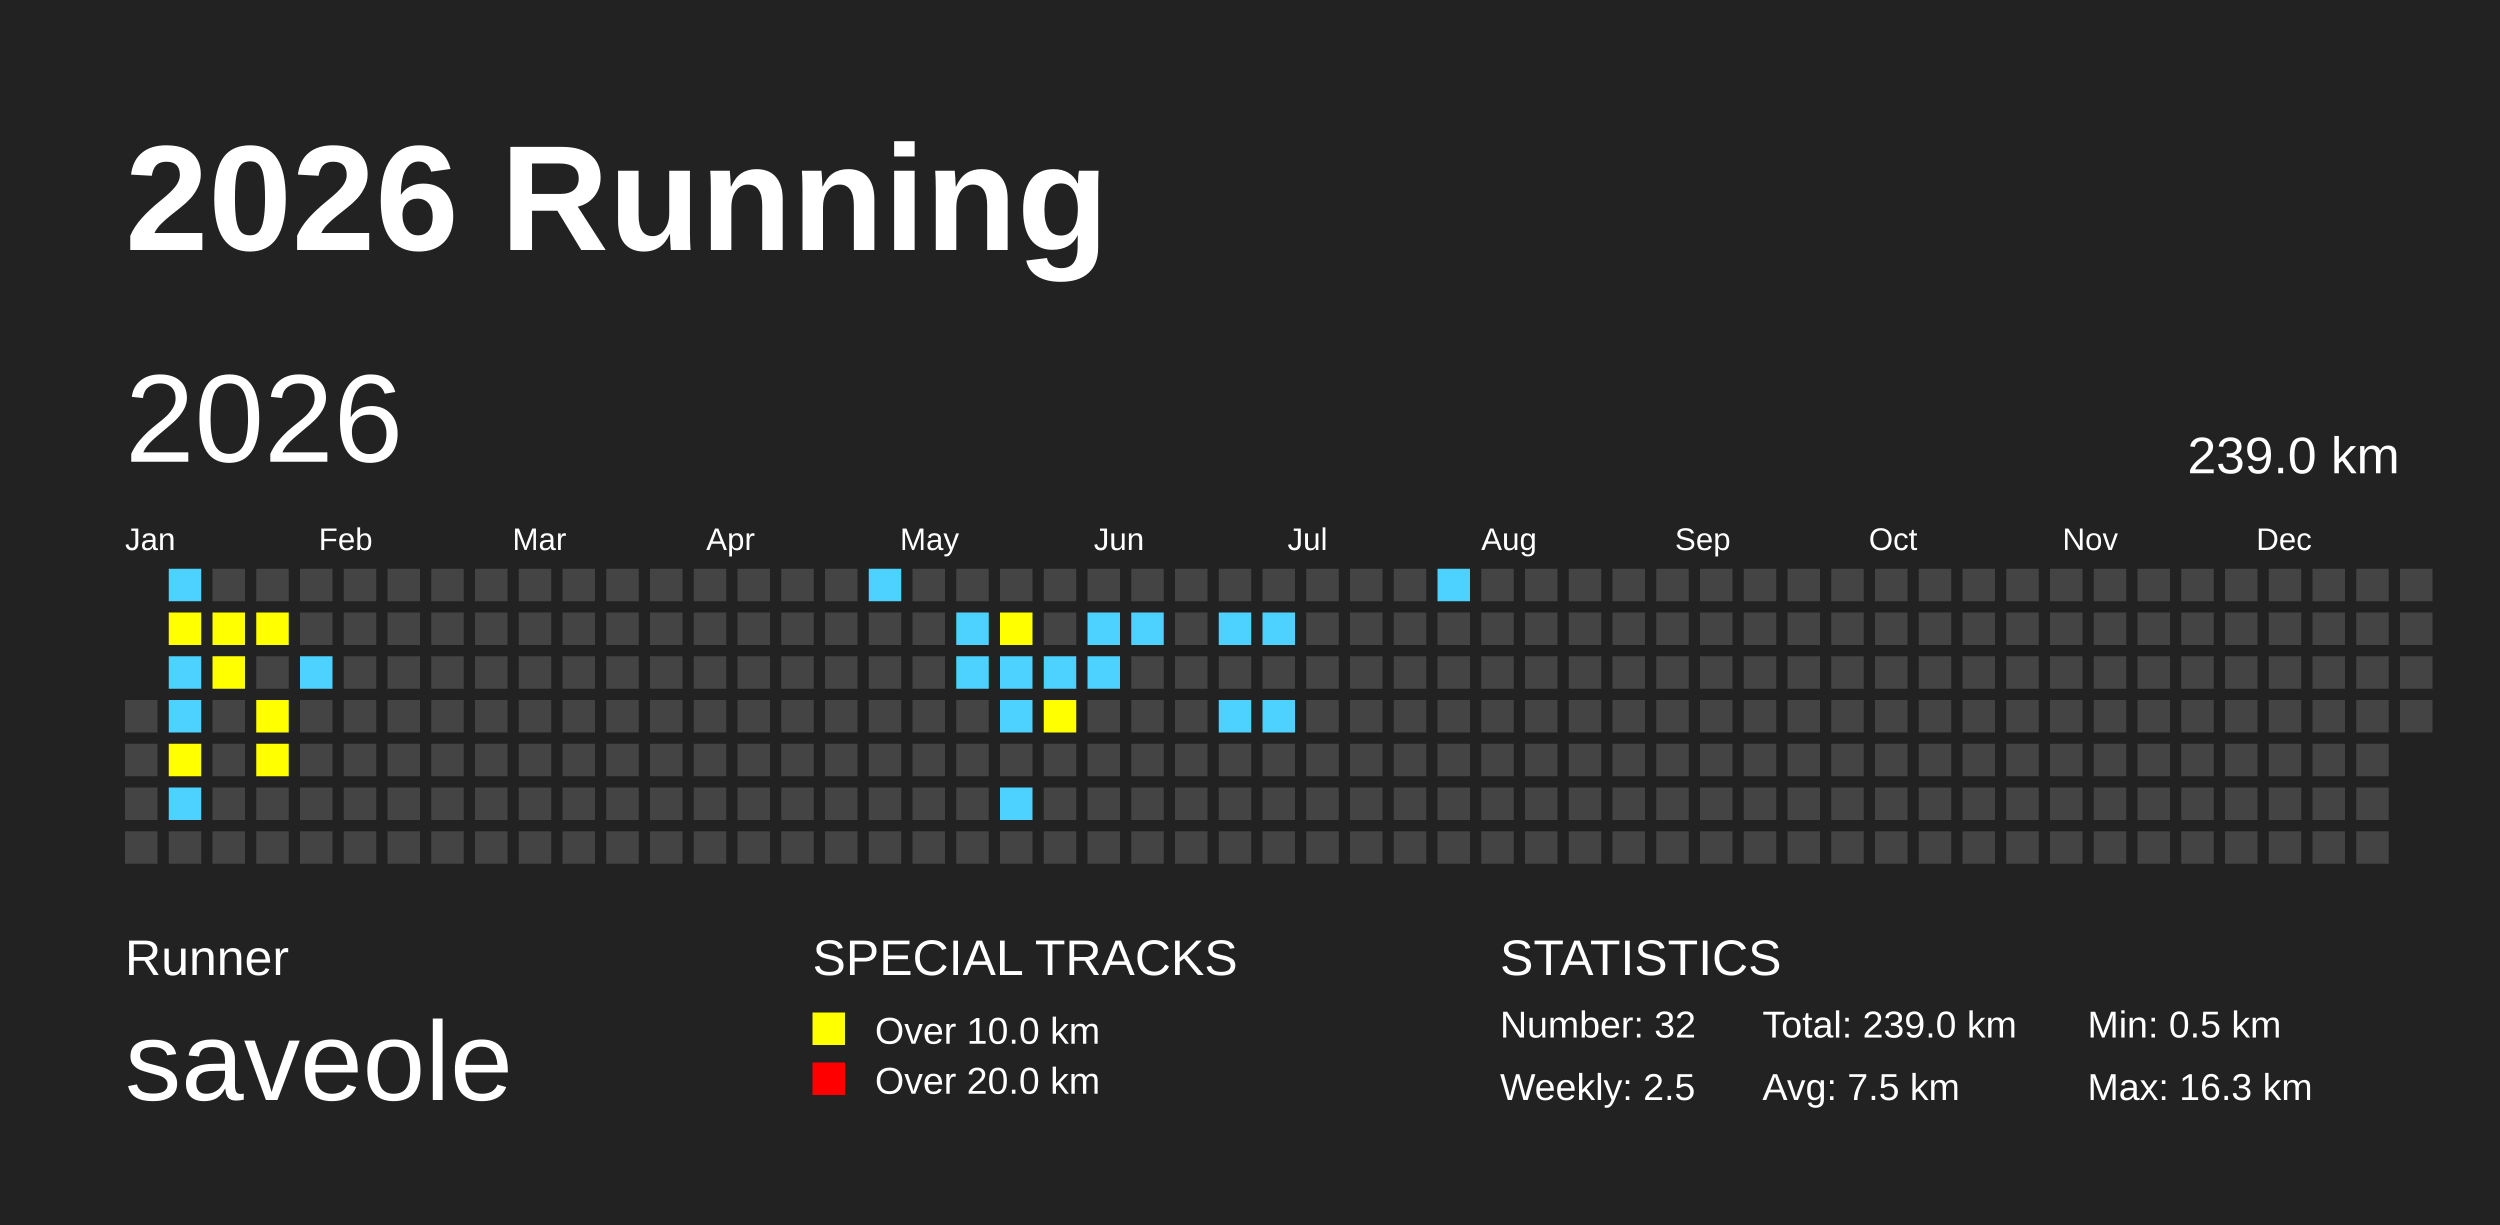
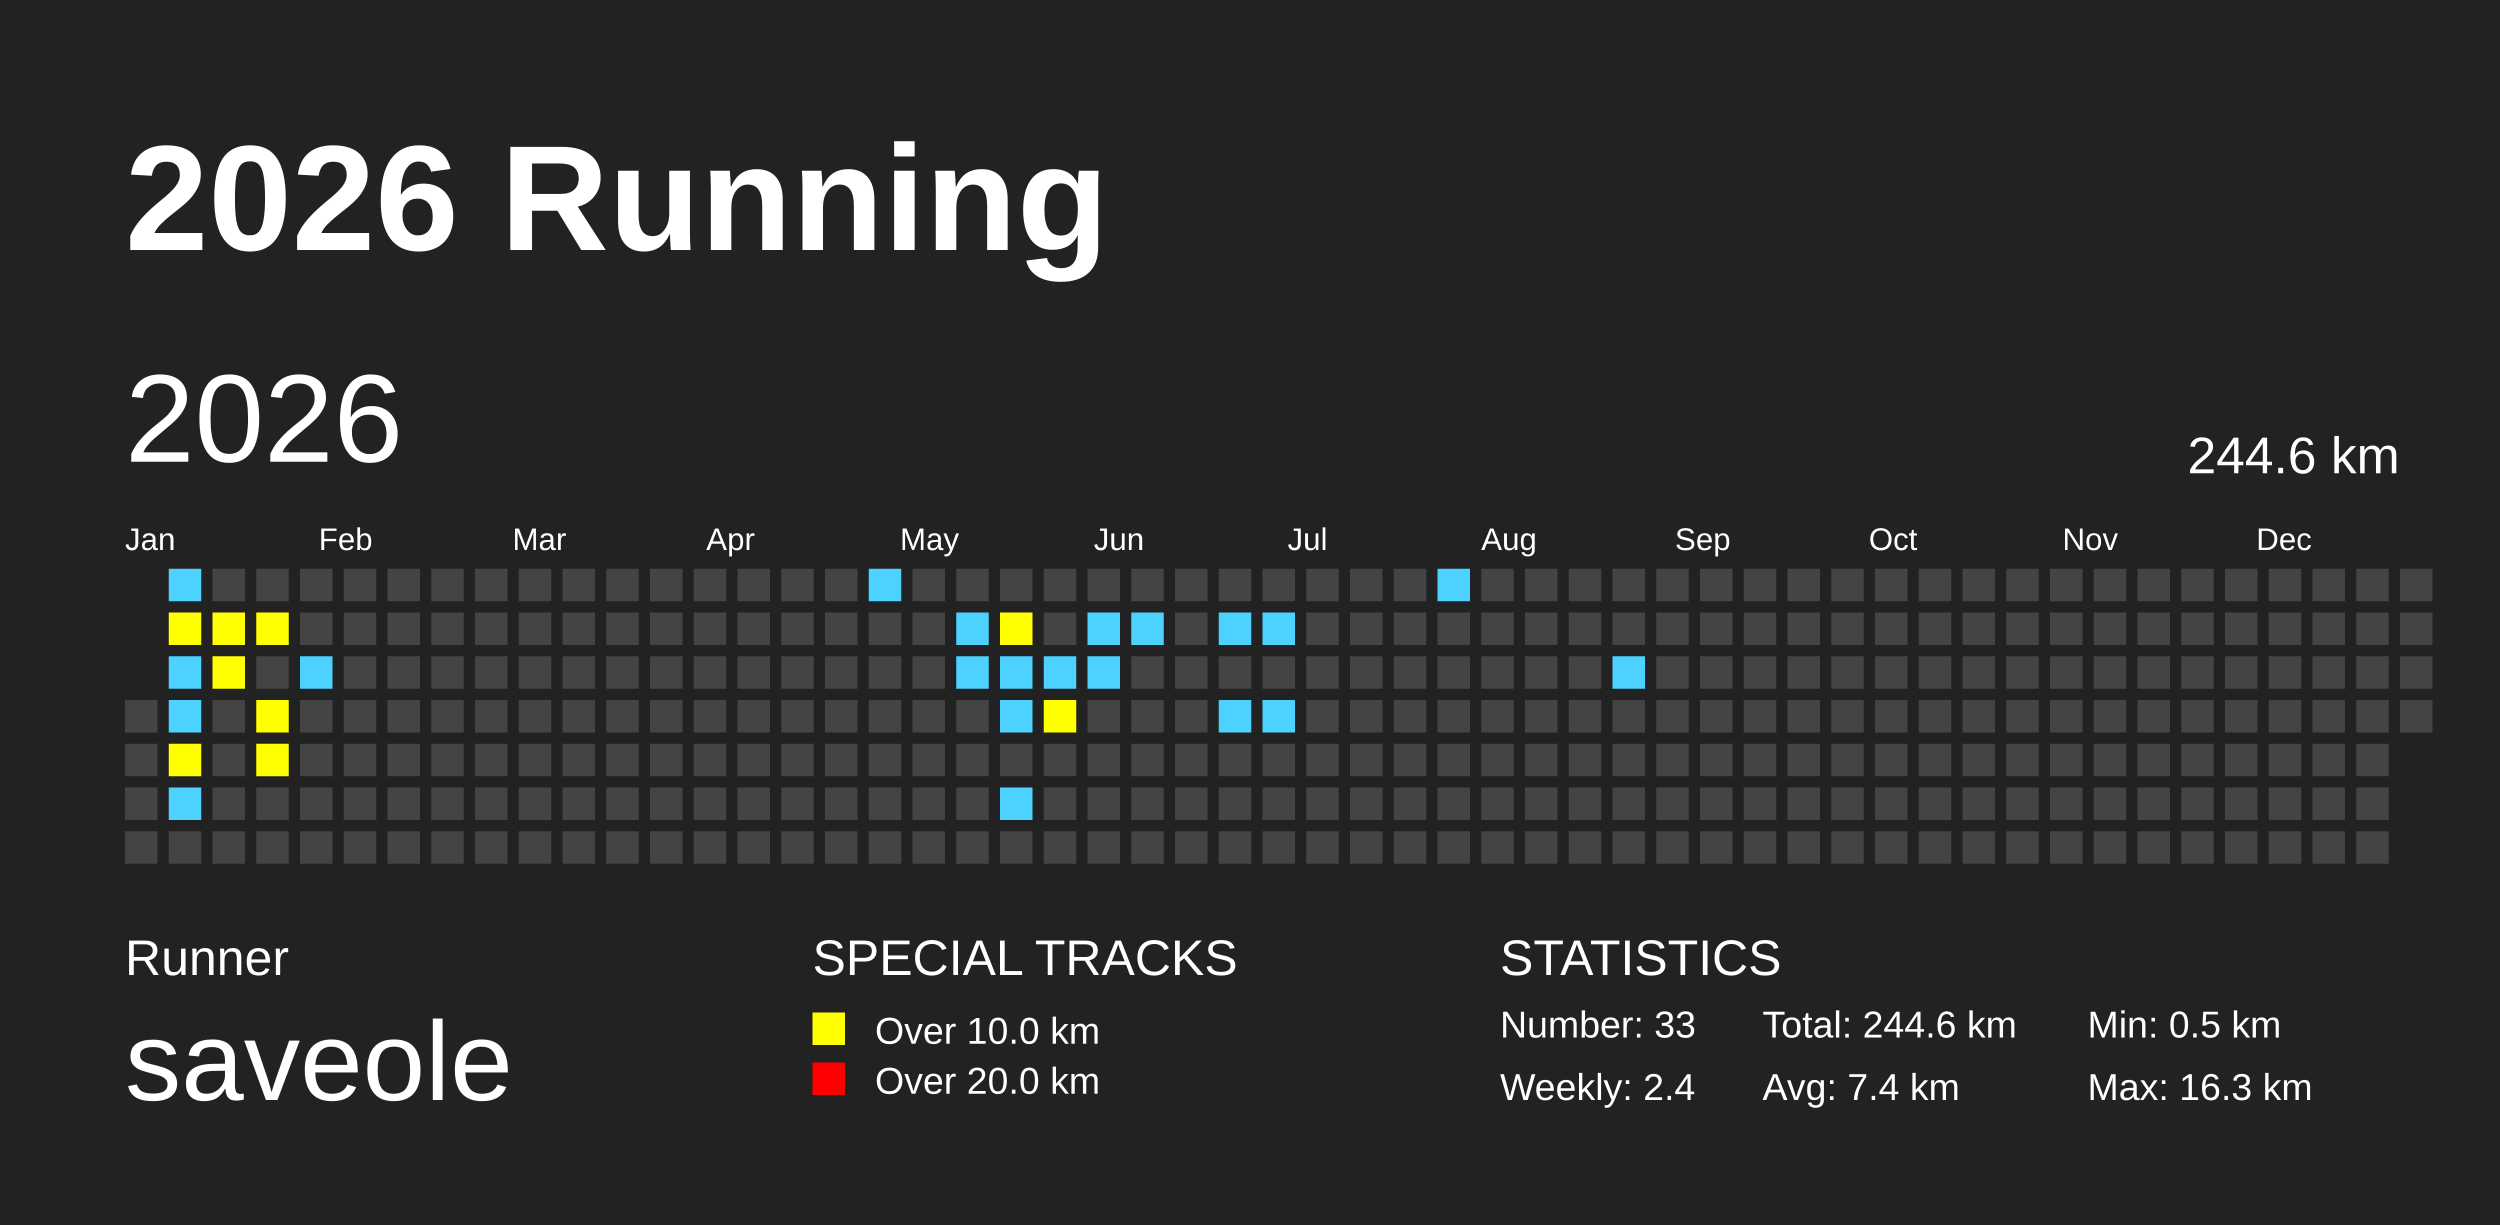
<svg xmlns="http://www.w3.org/2000/svg" baseProfile="full" height="98mm" version="1.1" viewBox="0,0,200,98" width="200mm">
  <defs />
  <rect fill="#222222" height="98" width="200" x="0" y="0" />
  <text fill="#FFFFFF" style="font-size:12px; font-family:Arial; font-weight:bold;" x="10" y="20">2026 Running</text>
  <text fill="#FFFFFF" style="font-size:4px; font-family:Arial" x="10" y="78">Runner</text>
  <text fill="#FFFFFF" style="font-size:9px; font-family:Arial" x="10" y="88">saveole</text>
  <text fill="#FFFFFF" style="font-size:4px; font-family:Arial" x="65" y="78">SPECIAL TRACKS</text>
  <rect fill="yellow" height="2.6" width="2.6" x="65" y="81" />
  <text fill="#FFFFFF" style="font-size:3px; font-family:Arial" x="70" y="83.5">Over 10.0 km</text>
  <rect fill="red" height="2.6" width="2.6" x="65" y="85" />
  <text fill="#FFFFFF" style="font-size:3px; font-family:Arial" x="70" y="87.5">Over 20.0 km</text>
  <text fill="#FFFFFF" style="font-size:4px; font-family:Arial" x="120" y="78">STATISTICS</text>
-   <text fill="#FFFFFF" style="font-size:3px; font-family:Arial" x="120" y="83">Number: 32</text>
-   <text fill="#FFFFFF" style="font-size:3px; font-family:Arial" x="120" y="88">Weekly: 2.5</text>
-   <text fill="#FFFFFF" style="font-size:3px; font-family:Arial" x="141" y="83">Total: 239.0 km</text>
-   <text fill="#FFFFFF" style="font-size:3px; font-family:Arial" x="141" y="88">Avg: 7.5 km</text>
+   <text fill="#FFFFFF" style="font-size:3px; font-family:Arial" x="120" y="83">Number: 33</text>
+   <text fill="#FFFFFF" style="font-size:3px; font-family:Arial" x="120" y="88">Weekly: 2.4</text>
+   <text fill="#FFFFFF" style="font-size:3px; font-family:Arial" x="141" y="83">Total: 244.6 km</text>
+   <text fill="#FFFFFF" style="font-size:3px; font-family:Arial" x="141" y="88">Avg: 7.4 km</text>
  <text fill="#FFFFFF" style="font-size:3px; font-family:Arial" x="167" y="83">Min: 0.5 km</text>
  <text fill="#FFFFFF" style="font-size:3px; font-family:Arial" x="167" y="88">Max: 16.3 km</text>
  <text dominant-baseline="hanging" fill="#FFFFFF" style="font-size:10.0px; font-family:Arial;" x="10" y="30">2026</text>
-   <text dominant-baseline="hanging" fill="#FFFFFF" style="font-size:4.125px; font-family:Arial;" x="175" y="35">239.0 km</text>
+   <text dominant-baseline="hanging" fill="#FFFFFF" style="font-size:4.125px; font-family:Arial;" x="175" y="35">244.6 km</text>
  <text fill="#FFFFFF" style="font-size:2.5px; font-family:Arial" x="10.0" y="44">Jan</text>
  <text fill="#FFFFFF" style="font-size:2.5px; font-family:Arial" x="25.5" y="44">Feb</text>
  <text fill="#FFFFFF" style="font-size:2.5px; font-family:Arial" x="41.0" y="44">Mar</text>
  <text fill="#FFFFFF" style="font-size:2.5px; font-family:Arial" x="56.5" y="44">Apr</text>
  <text fill="#FFFFFF" style="font-size:2.5px; font-family:Arial" x="72.0" y="44">May</text>
  <text fill="#FFFFFF" style="font-size:2.5px; font-family:Arial" x="87.5" y="44">Jun</text>
  <text fill="#FFFFFF" style="font-size:2.5px; font-family:Arial" x="103.0" y="44">Jul</text>
  <text fill="#FFFFFF" style="font-size:2.5px; font-family:Arial" x="118.5" y="44">Aug</text>
  <text fill="#FFFFFF" style="font-size:2.5px; font-family:Arial" x="134.0" y="44">Sep</text>
  <text fill="#FFFFFF" style="font-size:2.5px; font-family:Arial" x="149.5" y="44">Oct</text>
  <text fill="#FFFFFF" style="font-size:2.5px; font-family:Arial" x="165.0" y="44">Nov</text>
  <text fill="#FFFFFF" style="font-size:2.5px; font-family:Arial" x="180.5" y="44">Dec</text>
  <rect fill="#444444" height="2.6" width="2.6" x="10.0" y="56.0" />
  <rect fill="#444444" height="2.6" width="2.6" x="10.0" y="59.5" />
  <rect fill="#444444" height="2.6" width="2.6" x="10.0" y="63.0" />
  <rect fill="#444444" height="2.6" width="2.6" x="10.0" y="66.5" />
  <rect fill="#4DD2FF" height="2.6" width="2.6" x="13.5" y="45.5" />
  <rect fill="yellow" height="2.6" width="2.6" x="13.5" y="49.0" />
  <rect fill="#4DD2FF" height="2.6" width="2.6" x="13.5" y="52.5" />
  <rect fill="#4DD2FF" height="2.6" width="2.6" x="13.5" y="56.0" />
  <rect fill="yellow" height="2.6" width="2.6" x="13.5" y="59.5" />
  <rect fill="#4DD2FF" height="2.6" width="2.6" x="13.5" y="63.0" />
  <rect fill="#444444" height="2.6" width="2.6" x="13.5" y="66.5" />
  <rect fill="#444444" height="2.6" width="2.6" x="17.0" y="45.5" />
  <rect fill="yellow" height="2.6" width="2.6" x="17.0" y="49.0" />
  <rect fill="yellow" height="2.6" width="2.6" x="17.0" y="52.5" />
  <rect fill="#444444" height="2.6" width="2.6" x="17.0" y="56.0" />
  <rect fill="#444444" height="2.6" width="2.6" x="17.0" y="59.5" />
  <rect fill="#444444" height="2.6" width="2.6" x="17.0" y="63.0" />
  <rect fill="#444444" height="2.6" width="2.6" x="17.0" y="66.5" />
  <rect fill="#444444" height="2.6" width="2.6" x="20.5" y="45.5" />
  <rect fill="yellow" height="2.6" width="2.6" x="20.5" y="49.0" />
  <rect fill="#444444" height="2.6" width="2.6" x="20.5" y="52.5" />
  <rect fill="yellow" height="2.6" width="2.6" x="20.5" y="56.0" />
  <rect fill="yellow" height="2.6" width="2.6" x="20.5" y="59.5" />
  <rect fill="#444444" height="2.6" width="2.6" x="20.5" y="63.0" />
  <rect fill="#444444" height="2.6" width="2.6" x="20.5" y="66.5" />
  <rect fill="#444444" height="2.6" width="2.6" x="24.0" y="45.5" />
  <rect fill="#444444" height="2.6" width="2.6" x="24.0" y="49.0" />
  <rect fill="#4DD2FF" height="2.6" width="2.6" x="24.0" y="52.5" />
  <rect fill="#444444" height="2.6" width="2.6" x="24.0" y="56.0" />
  <rect fill="#444444" height="2.6" width="2.6" x="24.0" y="59.5" />
  <rect fill="#444444" height="2.6" width="2.6" x="24.0" y="63.0" />
  <rect fill="#444444" height="2.6" width="2.6" x="24.0" y="66.5" />
  <rect fill="#444444" height="2.6" width="2.6" x="27.5" y="45.5" />
  <rect fill="#444444" height="2.6" width="2.6" x="27.5" y="49.0" />
  <rect fill="#444444" height="2.6" width="2.6" x="27.5" y="52.5" />
  <rect fill="#444444" height="2.6" width="2.6" x="27.5" y="56.0" />
  <rect fill="#444444" height="2.6" width="2.6" x="27.5" y="59.5" />
  <rect fill="#444444" height="2.6" width="2.6" x="27.5" y="63.0" />
  <rect fill="#444444" height="2.6" width="2.6" x="27.5" y="66.5" />
  <rect fill="#444444" height="2.6" width="2.6" x="31.0" y="45.5" />
  <rect fill="#444444" height="2.6" width="2.6" x="31.0" y="49.0" />
  <rect fill="#444444" height="2.6" width="2.6" x="31.0" y="52.5" />
  <rect fill="#444444" height="2.6" width="2.6" x="31.0" y="56.0" />
  <rect fill="#444444" height="2.6" width="2.6" x="31.0" y="59.5" />
  <rect fill="#444444" height="2.6" width="2.6" x="31.0" y="63.0" />
  <rect fill="#444444" height="2.6" width="2.6" x="31.0" y="66.5" />
  <rect fill="#444444" height="2.6" width="2.6" x="34.5" y="45.5" />
  <rect fill="#444444" height="2.6" width="2.6" x="34.5" y="49.0" />
  <rect fill="#444444" height="2.6" width="2.6" x="34.5" y="52.5" />
  <rect fill="#444444" height="2.6" width="2.6" x="34.5" y="56.0" />
  <rect fill="#444444" height="2.6" width="2.6" x="34.5" y="59.5" />
  <rect fill="#444444" height="2.6" width="2.6" x="34.5" y="63.0" />
  <rect fill="#444444" height="2.6" width="2.6" x="34.5" y="66.5" />
  <rect fill="#444444" height="2.6" width="2.6" x="38.0" y="45.5" />
  <rect fill="#444444" height="2.6" width="2.6" x="38.0" y="49.0" />
  <rect fill="#444444" height="2.6" width="2.6" x="38.0" y="52.5" />
  <rect fill="#444444" height="2.6" width="2.6" x="38.0" y="56.0" />
  <rect fill="#444444" height="2.6" width="2.6" x="38.0" y="59.5" />
  <rect fill="#444444" height="2.6" width="2.6" x="38.0" y="63.0" />
  <rect fill="#444444" height="2.6" width="2.6" x="38.0" y="66.5" />
  <rect fill="#444444" height="2.6" width="2.6" x="41.5" y="45.5" />
  <rect fill="#444444" height="2.6" width="2.6" x="41.5" y="49.0" />
  <rect fill="#444444" height="2.6" width="2.6" x="41.5" y="52.5" />
  <rect fill="#444444" height="2.6" width="2.6" x="41.5" y="56.0" />
  <rect fill="#444444" height="2.6" width="2.6" x="41.5" y="59.5" />
  <rect fill="#444444" height="2.6" width="2.6" x="41.5" y="63.0" />
  <rect fill="#444444" height="2.6" width="2.6" x="41.5" y="66.5" />
  <rect fill="#444444" height="2.6" width="2.6" x="45.0" y="45.5" />
  <rect fill="#444444" height="2.6" width="2.6" x="45.0" y="49.0" />
  <rect fill="#444444" height="2.6" width="2.6" x="45.0" y="52.5" />
  <rect fill="#444444" height="2.6" width="2.6" x="45.0" y="56.0" />
  <rect fill="#444444" height="2.6" width="2.6" x="45.0" y="59.5" />
  <rect fill="#444444" height="2.6" width="2.6" x="45.0" y="63.0" />
  <rect fill="#444444" height="2.6" width="2.6" x="45.0" y="66.5" />
  <rect fill="#444444" height="2.6" width="2.6" x="48.5" y="45.5" />
  <rect fill="#444444" height="2.6" width="2.6" x="48.5" y="49.0" />
  <rect fill="#444444" height="2.6" width="2.6" x="48.5" y="52.5" />
  <rect fill="#444444" height="2.6" width="2.6" x="48.5" y="56.0" />
  <rect fill="#444444" height="2.6" width="2.6" x="48.5" y="59.5" />
  <rect fill="#444444" height="2.6" width="2.6" x="48.5" y="63.0" />
  <rect fill="#444444" height="2.6" width="2.6" x="48.5" y="66.5" />
  <rect fill="#444444" height="2.6" width="2.6" x="52.0" y="45.5" />
  <rect fill="#444444" height="2.6" width="2.6" x="52.0" y="49.0" />
  <rect fill="#444444" height="2.6" width="2.6" x="52.0" y="52.5" />
  <rect fill="#444444" height="2.6" width="2.6" x="52.0" y="56.0" />
  <rect fill="#444444" height="2.6" width="2.6" x="52.0" y="59.5" />
  <rect fill="#444444" height="2.6" width="2.6" x="52.0" y="63.0" />
  <rect fill="#444444" height="2.6" width="2.6" x="52.0" y="66.5" />
  <rect fill="#444444" height="2.6" width="2.6" x="55.5" y="45.5" />
  <rect fill="#444444" height="2.6" width="2.6" x="55.5" y="49.0" />
  <rect fill="#444444" height="2.6" width="2.6" x="55.5" y="52.5" />
  <rect fill="#444444" height="2.6" width="2.6" x="55.5" y="56.0" />
  <rect fill="#444444" height="2.6" width="2.6" x="55.5" y="59.5" />
  <rect fill="#444444" height="2.6" width="2.6" x="55.5" y="63.0" />
  <rect fill="#444444" height="2.6" width="2.6" x="55.5" y="66.5" />
  <rect fill="#444444" height="2.6" width="2.6" x="59.0" y="45.5" />
  <rect fill="#444444" height="2.6" width="2.6" x="59.0" y="49.0" />
  <rect fill="#444444" height="2.6" width="2.6" x="59.0" y="52.5" />
  <rect fill="#444444" height="2.6" width="2.6" x="59.0" y="56.0" />
  <rect fill="#444444" height="2.6" width="2.6" x="59.0" y="59.5" />
  <rect fill="#444444" height="2.6" width="2.6" x="59.0" y="63.0" />
  <rect fill="#444444" height="2.6" width="2.6" x="59.0" y="66.5" />
  <rect fill="#444444" height="2.6" width="2.6" x="62.5" y="45.5" />
  <rect fill="#444444" height="2.6" width="2.6" x="62.5" y="49.0" />
  <rect fill="#444444" height="2.6" width="2.6" x="62.5" y="52.5" />
  <rect fill="#444444" height="2.6" width="2.6" x="62.5" y="56.0" />
  <rect fill="#444444" height="2.6" width="2.6" x="62.5" y="59.5" />
  <rect fill="#444444" height="2.6" width="2.6" x="62.5" y="63.0" />
  <rect fill="#444444" height="2.6" width="2.6" x="62.5" y="66.5" />
  <rect fill="#444444" height="2.6" width="2.6" x="66.0" y="45.5" />
  <rect fill="#444444" height="2.6" width="2.6" x="66.0" y="49.0" />
  <rect fill="#444444" height="2.6" width="2.6" x="66.0" y="52.5" />
  <rect fill="#444444" height="2.6" width="2.6" x="66.0" y="56.0" />
  <rect fill="#444444" height="2.6" width="2.6" x="66.0" y="59.5" />
  <rect fill="#444444" height="2.6" width="2.6" x="66.0" y="63.0" />
  <rect fill="#444444" height="2.6" width="2.6" x="66.0" y="66.5" />
  <rect fill="#4DD2FF" height="2.6" width="2.6" x="69.5" y="45.5" />
  <rect fill="#444444" height="2.6" width="2.6" x="69.5" y="49.0" />
  <rect fill="#444444" height="2.6" width="2.6" x="69.5" y="52.5" />
  <rect fill="#444444" height="2.6" width="2.6" x="69.5" y="56.0" />
  <rect fill="#444444" height="2.6" width="2.6" x="69.5" y="59.5" />
  <rect fill="#444444" height="2.6" width="2.6" x="69.5" y="63.0" />
  <rect fill="#444444" height="2.6" width="2.6" x="69.5" y="66.5" />
  <rect fill="#444444" height="2.6" width="2.6" x="73.0" y="45.5" />
  <rect fill="#444444" height="2.6" width="2.6" x="73.0" y="49.0" />
  <rect fill="#444444" height="2.6" width="2.6" x="73.0" y="52.5" />
  <rect fill="#444444" height="2.6" width="2.6" x="73.0" y="56.0" />
  <rect fill="#444444" height="2.6" width="2.6" x="73.0" y="59.5" />
  <rect fill="#444444" height="2.6" width="2.6" x="73.0" y="63.0" />
  <rect fill="#444444" height="2.6" width="2.6" x="73.0" y="66.5" />
  <rect fill="#444444" height="2.6" width="2.6" x="76.5" y="45.5" />
  <rect fill="#4DD2FF" height="2.6" width="2.6" x="76.5" y="49.0" />
  <rect fill="#4DD2FF" height="2.6" width="2.6" x="76.5" y="52.5" />
  <rect fill="#444444" height="2.6" width="2.6" x="76.5" y="56.0" />
  <rect fill="#444444" height="2.6" width="2.6" x="76.5" y="59.5" />
  <rect fill="#444444" height="2.6" width="2.6" x="76.5" y="63.0" />
  <rect fill="#444444" height="2.6" width="2.6" x="76.5" y="66.5" />
  <rect fill="#444444" height="2.6" width="2.6" x="80.0" y="45.5" />
  <rect fill="yellow" height="2.6" width="2.6" x="80.0" y="49.0" />
  <rect fill="#4DD2FF" height="2.6" width="2.6" x="80.0" y="52.5" />
  <rect fill="#4DD2FF" height="2.6" width="2.6" x="80.0" y="56.0" />
  <rect fill="#444444" height="2.6" width="2.6" x="80.0" y="59.5" />
  <rect fill="#4DD2FF" height="2.6" width="2.6" x="80.0" y="63.0" />
  <rect fill="#444444" height="2.6" width="2.6" x="80.0" y="66.5" />
  <rect fill="#444444" height="2.6" width="2.6" x="83.5" y="45.5" />
  <rect fill="#444444" height="2.6" width="2.6" x="83.5" y="49.0" />
  <rect fill="#4DD2FF" height="2.6" width="2.6" x="83.5" y="52.5" />
  <rect fill="yellow" height="2.6" width="2.6" x="83.5" y="56.0" />
  <rect fill="#444444" height="2.6" width="2.6" x="83.5" y="59.5" />
  <rect fill="#444444" height="2.6" width="2.6" x="83.5" y="63.0" />
  <rect fill="#444444" height="2.6" width="2.6" x="83.5" y="66.5" />
  <rect fill="#444444" height="2.6" width="2.6" x="87.0" y="45.5" />
  <rect fill="#4DD2FF" height="2.6" width="2.6" x="87.0" y="49.0" />
  <rect fill="#4DD2FF" height="2.6" width="2.6" x="87.0" y="52.5" />
  <rect fill="#444444" height="2.6" width="2.6" x="87.0" y="56.0" />
  <rect fill="#444444" height="2.6" width="2.6" x="87.0" y="59.5" />
  <rect fill="#444444" height="2.6" width="2.6" x="87.0" y="63.0" />
  <rect fill="#444444" height="2.6" width="2.6" x="87.0" y="66.5" />
  <rect fill="#444444" height="2.6" width="2.6" x="90.5" y="45.5" />
  <rect fill="#4DD2FF" height="2.6" width="2.6" x="90.5" y="49.0" />
  <rect fill="#444444" height="2.6" width="2.6" x="90.5" y="52.5" />
  <rect fill="#444444" height="2.6" width="2.6" x="90.5" y="56.0" />
  <rect fill="#444444" height="2.6" width="2.6" x="90.5" y="59.5" />
  <rect fill="#444444" height="2.6" width="2.6" x="90.5" y="63.0" />
  <rect fill="#444444" height="2.6" width="2.6" x="90.5" y="66.5" />
  <rect fill="#444444" height="2.6" width="2.6" x="94.0" y="45.5" />
  <rect fill="#444444" height="2.6" width="2.6" x="94.0" y="49.0" />
  <rect fill="#444444" height="2.6" width="2.6" x="94.0" y="52.5" />
  <rect fill="#444444" height="2.6" width="2.6" x="94.0" y="56.0" />
  <rect fill="#444444" height="2.6" width="2.6" x="94.0" y="59.5" />
  <rect fill="#444444" height="2.6" width="2.6" x="94.0" y="63.0" />
  <rect fill="#444444" height="2.6" width="2.6" x="94.0" y="66.5" />
  <rect fill="#444444" height="2.6" width="2.6" x="97.5" y="45.5" />
  <rect fill="#4DD2FF" height="2.6" width="2.6" x="97.5" y="49.0" />
  <rect fill="#444444" height="2.6" width="2.6" x="97.5" y="52.5" />
  <rect fill="#4DD2FF" height="2.6" width="2.6" x="97.5" y="56.0" />
  <rect fill="#444444" height="2.6" width="2.6" x="97.5" y="59.5" />
  <rect fill="#444444" height="2.6" width="2.6" x="97.5" y="63.0" />
  <rect fill="#444444" height="2.6" width="2.6" x="97.5" y="66.5" />
  <rect fill="#444444" height="2.6" width="2.6" x="101.0" y="45.5" />
  <rect fill="#4DD2FF" height="2.6" width="2.6" x="101.0" y="49.0" />
  <rect fill="#444444" height="2.6" width="2.6" x="101.0" y="52.5" />
  <rect fill="#4DD2FF" height="2.6" width="2.6" x="101.0" y="56.0" />
  <rect fill="#444444" height="2.6" width="2.6" x="101.0" y="59.5" />
  <rect fill="#444444" height="2.6" width="2.6" x="101.0" y="63.0" />
  <rect fill="#444444" height="2.6" width="2.6" x="101.0" y="66.5" />
  <rect fill="#444444" height="2.6" width="2.6" x="104.5" y="45.5" />
  <rect fill="#444444" height="2.6" width="2.6" x="104.5" y="49.0" />
  <rect fill="#444444" height="2.6" width="2.6" x="104.5" y="52.5" />
  <rect fill="#444444" height="2.6" width="2.6" x="104.5" y="56.0" />
  <rect fill="#444444" height="2.6" width="2.6" x="104.5" y="59.5" />
  <rect fill="#444444" height="2.6" width="2.6" x="104.5" y="63.0" />
  <rect fill="#444444" height="2.6" width="2.6" x="104.5" y="66.5" />
  <rect fill="#444444" height="2.6" width="2.6" x="108.0" y="45.5" />
  <rect fill="#444444" height="2.6" width="2.6" x="108.0" y="49.0" />
  <rect fill="#444444" height="2.6" width="2.6" x="108.0" y="52.5" />
  <rect fill="#444444" height="2.6" width="2.6" x="108.0" y="56.0" />
  <rect fill="#444444" height="2.6" width="2.6" x="108.0" y="59.5" />
  <rect fill="#444444" height="2.6" width="2.6" x="108.0" y="63.0" />
  <rect fill="#444444" height="2.6" width="2.6" x="108.0" y="66.5" />
  <rect fill="#444444" height="2.6" width="2.6" x="111.5" y="45.5" />
  <rect fill="#444444" height="2.6" width="2.6" x="111.5" y="49.0" />
  <rect fill="#444444" height="2.6" width="2.6" x="111.5" y="52.5" />
  <rect fill="#444444" height="2.6" width="2.6" x="111.5" y="56.0" />
  <rect fill="#444444" height="2.6" width="2.6" x="111.5" y="59.5" />
  <rect fill="#444444" height="2.6" width="2.6" x="111.5" y="63.0" />
  <rect fill="#444444" height="2.6" width="2.6" x="111.5" y="66.5" />
  <rect fill="#4DD2FF" height="2.6" width="2.6" x="115.0" y="45.5" />
  <rect fill="#444444" height="2.6" width="2.6" x="115.0" y="49.0" />
  <rect fill="#444444" height="2.6" width="2.6" x="115.0" y="52.5" />
  <rect fill="#444444" height="2.6" width="2.6" x="115.0" y="56.0" />
  <rect fill="#444444" height="2.6" width="2.6" x="115.0" y="59.5" />
  <rect fill="#444444" height="2.6" width="2.6" x="115.0" y="63.0" />
  <rect fill="#444444" height="2.6" width="2.6" x="115.0" y="66.5" />
  <rect fill="#444444" height="2.6" width="2.6" x="118.5" y="45.5" />
  <rect fill="#444444" height="2.6" width="2.6" x="118.5" y="49.0" />
  <rect fill="#444444" height="2.6" width="2.6" x="118.5" y="52.5" />
  <rect fill="#444444" height="2.6" width="2.6" x="118.5" y="56.0" />
  <rect fill="#444444" height="2.6" width="2.6" x="118.5" y="59.5" />
  <rect fill="#444444" height="2.6" width="2.6" x="118.5" y="63.0" />
  <rect fill="#444444" height="2.6" width="2.6" x="118.5" y="66.5" />
  <rect fill="#444444" height="2.6" width="2.6" x="122.0" y="45.5" />
  <rect fill="#444444" height="2.6" width="2.6" x="122.0" y="49.0" />
  <rect fill="#444444" height="2.6" width="2.6" x="122.0" y="52.5" />
  <rect fill="#444444" height="2.6" width="2.6" x="122.0" y="56.0" />
  <rect fill="#444444" height="2.6" width="2.6" x="122.0" y="59.5" />
  <rect fill="#444444" height="2.6" width="2.6" x="122.0" y="63.0" />
  <rect fill="#444444" height="2.6" width="2.6" x="122.0" y="66.5" />
  <rect fill="#444444" height="2.6" width="2.6" x="125.5" y="45.5" />
  <rect fill="#444444" height="2.6" width="2.6" x="125.5" y="49.0" />
  <rect fill="#444444" height="2.6" width="2.6" x="125.5" y="52.5" />
  <rect fill="#444444" height="2.6" width="2.6" x="125.5" y="56.0" />
  <rect fill="#444444" height="2.6" width="2.6" x="125.5" y="59.5" />
  <rect fill="#444444" height="2.6" width="2.6" x="125.5" y="63.0" />
  <rect fill="#444444" height="2.6" width="2.6" x="125.5" y="66.5" />
  <rect fill="#444444" height="2.6" width="2.6" x="129.0" y="45.5" />
  <rect fill="#444444" height="2.6" width="2.6" x="129.0" y="49.0" />
-   <rect fill="#444444" height="2.6" width="2.6" x="129.0" y="52.5" />
+   <rect fill="#4DD2FF" height="2.6" width="2.6" x="129.0" y="52.5" />
  <rect fill="#444444" height="2.6" width="2.6" x="129.0" y="56.0" />
  <rect fill="#444444" height="2.6" width="2.6" x="129.0" y="59.5" />
  <rect fill="#444444" height="2.6" width="2.6" x="129.0" y="63.0" />
  <rect fill="#444444" height="2.6" width="2.6" x="129.0" y="66.5" />
  <rect fill="#444444" height="2.6" width="2.6" x="132.5" y="45.5" />
  <rect fill="#444444" height="2.6" width="2.6" x="132.5" y="49.0" />
  <rect fill="#444444" height="2.6" width="2.6" x="132.5" y="52.5" />
  <rect fill="#444444" height="2.6" width="2.6" x="132.5" y="56.0" />
  <rect fill="#444444" height="2.6" width="2.6" x="132.5" y="59.5" />
  <rect fill="#444444" height="2.6" width="2.6" x="132.5" y="63.0" />
  <rect fill="#444444" height="2.6" width="2.6" x="132.5" y="66.5" />
  <rect fill="#444444" height="2.6" width="2.6" x="136.0" y="45.5" />
  <rect fill="#444444" height="2.6" width="2.6" x="136.0" y="49.0" />
  <rect fill="#444444" height="2.6" width="2.6" x="136.0" y="52.5" />
  <rect fill="#444444" height="2.6" width="2.6" x="136.0" y="56.0" />
  <rect fill="#444444" height="2.6" width="2.6" x="136.0" y="59.5" />
  <rect fill="#444444" height="2.6" width="2.6" x="136.0" y="63.0" />
  <rect fill="#444444" height="2.6" width="2.6" x="136.0" y="66.5" />
  <rect fill="#444444" height="2.6" width="2.6" x="139.5" y="45.5" />
  <rect fill="#444444" height="2.6" width="2.6" x="139.5" y="49.0" />
  <rect fill="#444444" height="2.6" width="2.6" x="139.5" y="52.5" />
  <rect fill="#444444" height="2.6" width="2.6" x="139.5" y="56.0" />
  <rect fill="#444444" height="2.6" width="2.6" x="139.5" y="59.5" />
  <rect fill="#444444" height="2.6" width="2.6" x="139.5" y="63.0" />
  <rect fill="#444444" height="2.6" width="2.6" x="139.5" y="66.5" />
  <rect fill="#444444" height="2.6" width="2.6" x="143.0" y="45.5" />
  <rect fill="#444444" height="2.6" width="2.6" x="143.0" y="49.0" />
  <rect fill="#444444" height="2.6" width="2.6" x="143.0" y="52.5" />
  <rect fill="#444444" height="2.6" width="2.6" x="143.0" y="56.0" />
  <rect fill="#444444" height="2.6" width="2.6" x="143.0" y="59.5" />
  <rect fill="#444444" height="2.6" width="2.6" x="143.0" y="63.0" />
  <rect fill="#444444" height="2.6" width="2.6" x="143.0" y="66.5" />
  <rect fill="#444444" height="2.6" width="2.6" x="146.5" y="45.5" />
  <rect fill="#444444" height="2.6" width="2.6" x="146.5" y="49.0" />
  <rect fill="#444444" height="2.6" width="2.6" x="146.5" y="52.5" />
  <rect fill="#444444" height="2.6" width="2.6" x="146.5" y="56.0" />
  <rect fill="#444444" height="2.6" width="2.6" x="146.5" y="59.5" />
  <rect fill="#444444" height="2.6" width="2.6" x="146.5" y="63.0" />
  <rect fill="#444444" height="2.6" width="2.6" x="146.5" y="66.5" />
  <rect fill="#444444" height="2.6" width="2.6" x="150.0" y="45.5" />
  <rect fill="#444444" height="2.6" width="2.6" x="150.0" y="49.0" />
  <rect fill="#444444" height="2.6" width="2.6" x="150.0" y="52.5" />
  <rect fill="#444444" height="2.6" width="2.6" x="150.0" y="56.0" />
  <rect fill="#444444" height="2.6" width="2.6" x="150.0" y="59.5" />
  <rect fill="#444444" height="2.6" width="2.6" x="150.0" y="63.0" />
  <rect fill="#444444" height="2.6" width="2.6" x="150.0" y="66.5" />
  <rect fill="#444444" height="2.6" width="2.6" x="153.5" y="45.5" />
  <rect fill="#444444" height="2.6" width="2.6" x="153.5" y="49.0" />
  <rect fill="#444444" height="2.6" width="2.6" x="153.5" y="52.5" />
  <rect fill="#444444" height="2.6" width="2.6" x="153.5" y="56.0" />
  <rect fill="#444444" height="2.6" width="2.6" x="153.5" y="59.5" />
  <rect fill="#444444" height="2.6" width="2.6" x="153.5" y="63.0" />
  <rect fill="#444444" height="2.6" width="2.6" x="153.5" y="66.5" />
  <rect fill="#444444" height="2.6" width="2.6" x="157.0" y="45.5" />
  <rect fill="#444444" height="2.6" width="2.6" x="157.0" y="49.0" />
  <rect fill="#444444" height="2.6" width="2.6" x="157.0" y="52.5" />
  <rect fill="#444444" height="2.6" width="2.6" x="157.0" y="56.0" />
  <rect fill="#444444" height="2.6" width="2.6" x="157.0" y="59.5" />
  <rect fill="#444444" height="2.6" width="2.6" x="157.0" y="63.0" />
  <rect fill="#444444" height="2.6" width="2.6" x="157.0" y="66.5" />
  <rect fill="#444444" height="2.6" width="2.6" x="160.5" y="45.5" />
  <rect fill="#444444" height="2.6" width="2.6" x="160.5" y="49.0" />
  <rect fill="#444444" height="2.6" width="2.6" x="160.5" y="52.5" />
  <rect fill="#444444" height="2.6" width="2.6" x="160.5" y="56.0" />
  <rect fill="#444444" height="2.6" width="2.6" x="160.5" y="59.5" />
  <rect fill="#444444" height="2.6" width="2.6" x="160.5" y="63.0" />
  <rect fill="#444444" height="2.6" width="2.6" x="160.5" y="66.5" />
  <rect fill="#444444" height="2.6" width="2.6" x="164.0" y="45.5" />
  <rect fill="#444444" height="2.6" width="2.6" x="164.0" y="49.0" />
  <rect fill="#444444" height="2.6" width="2.6" x="164.0" y="52.5" />
  <rect fill="#444444" height="2.6" width="2.6" x="164.0" y="56.0" />
  <rect fill="#444444" height="2.6" width="2.6" x="164.0" y="59.5" />
  <rect fill="#444444" height="2.6" width="2.6" x="164.0" y="63.0" />
  <rect fill="#444444" height="2.6" width="2.6" x="164.0" y="66.5" />
  <rect fill="#444444" height="2.6" width="2.6" x="167.5" y="45.5" />
  <rect fill="#444444" height="2.6" width="2.6" x="167.5" y="49.0" />
  <rect fill="#444444" height="2.6" width="2.6" x="167.5" y="52.5" />
  <rect fill="#444444" height="2.6" width="2.6" x="167.5" y="56.0" />
  <rect fill="#444444" height="2.6" width="2.6" x="167.5" y="59.5" />
  <rect fill="#444444" height="2.6" width="2.6" x="167.5" y="63.0" />
  <rect fill="#444444" height="2.6" width="2.6" x="167.5" y="66.5" />
  <rect fill="#444444" height="2.6" width="2.6" x="171.0" y="45.5" />
  <rect fill="#444444" height="2.6" width="2.6" x="171.0" y="49.0" />
  <rect fill="#444444" height="2.6" width="2.6" x="171.0" y="52.5" />
  <rect fill="#444444" height="2.6" width="2.6" x="171.0" y="56.0" />
  <rect fill="#444444" height="2.6" width="2.6" x="171.0" y="59.5" />
  <rect fill="#444444" height="2.6" width="2.6" x="171.0" y="63.0" />
  <rect fill="#444444" height="2.6" width="2.6" x="171.0" y="66.5" />
  <rect fill="#444444" height="2.6" width="2.6" x="174.5" y="45.5" />
  <rect fill="#444444" height="2.6" width="2.6" x="174.5" y="49.0" />
  <rect fill="#444444" height="2.6" width="2.6" x="174.5" y="52.5" />
  <rect fill="#444444" height="2.6" width="2.6" x="174.5" y="56.0" />
  <rect fill="#444444" height="2.6" width="2.6" x="174.5" y="59.5" />
  <rect fill="#444444" height="2.6" width="2.6" x="174.5" y="63.0" />
  <rect fill="#444444" height="2.6" width="2.6" x="174.5" y="66.5" />
  <rect fill="#444444" height="2.6" width="2.6" x="178.0" y="45.5" />
  <rect fill="#444444" height="2.6" width="2.6" x="178.0" y="49.0" />
  <rect fill="#444444" height="2.6" width="2.6" x="178.0" y="52.5" />
  <rect fill="#444444" height="2.6" width="2.6" x="178.0" y="56.0" />
  <rect fill="#444444" height="2.6" width="2.6" x="178.0" y="59.5" />
  <rect fill="#444444" height="2.6" width="2.6" x="178.0" y="63.0" />
  <rect fill="#444444" height="2.6" width="2.6" x="178.0" y="66.5" />
  <rect fill="#444444" height="2.6" width="2.6" x="181.5" y="45.5" />
  <rect fill="#444444" height="2.6" width="2.6" x="181.5" y="49.0" />
  <rect fill="#444444" height="2.6" width="2.6" x="181.5" y="52.5" />
  <rect fill="#444444" height="2.6" width="2.6" x="181.5" y="56.0" />
  <rect fill="#444444" height="2.6" width="2.6" x="181.5" y="59.5" />
  <rect fill="#444444" height="2.6" width="2.6" x="181.5" y="63.0" />
  <rect fill="#444444" height="2.6" width="2.6" x="181.5" y="66.5" />
  <rect fill="#444444" height="2.6" width="2.6" x="185.0" y="45.5" />
  <rect fill="#444444" height="2.6" width="2.6" x="185.0" y="49.0" />
  <rect fill="#444444" height="2.6" width="2.6" x="185.0" y="52.5" />
  <rect fill="#444444" height="2.6" width="2.6" x="185.0" y="56.0" />
  <rect fill="#444444" height="2.6" width="2.6" x="185.0" y="59.5" />
  <rect fill="#444444" height="2.6" width="2.6" x="185.0" y="63.0" />
  <rect fill="#444444" height="2.6" width="2.6" x="185.0" y="66.5" />
  <rect fill="#444444" height="2.6" width="2.6" x="188.5" y="45.5" />
  <rect fill="#444444" height="2.6" width="2.6" x="188.5" y="49.0" />
  <rect fill="#444444" height="2.6" width="2.6" x="188.5" y="52.5" />
  <rect fill="#444444" height="2.6" width="2.6" x="188.5" y="56.0" />
  <rect fill="#444444" height="2.6" width="2.6" x="188.5" y="59.5" />
  <rect fill="#444444" height="2.6" width="2.6" x="188.5" y="63.0" />
  <rect fill="#444444" height="2.6" width="2.6" x="188.5" y="66.5" />
  <rect fill="#444444" height="2.6" width="2.6" x="192.0" y="45.5" />
  <rect fill="#444444" height="2.6" width="2.6" x="192.0" y="49.0" />
  <rect fill="#444444" height="2.6" width="2.6" x="192.0" y="52.5" />
  <rect fill="#444444" height="2.6" width="2.6" x="192.0" y="56.0" />
</svg>
